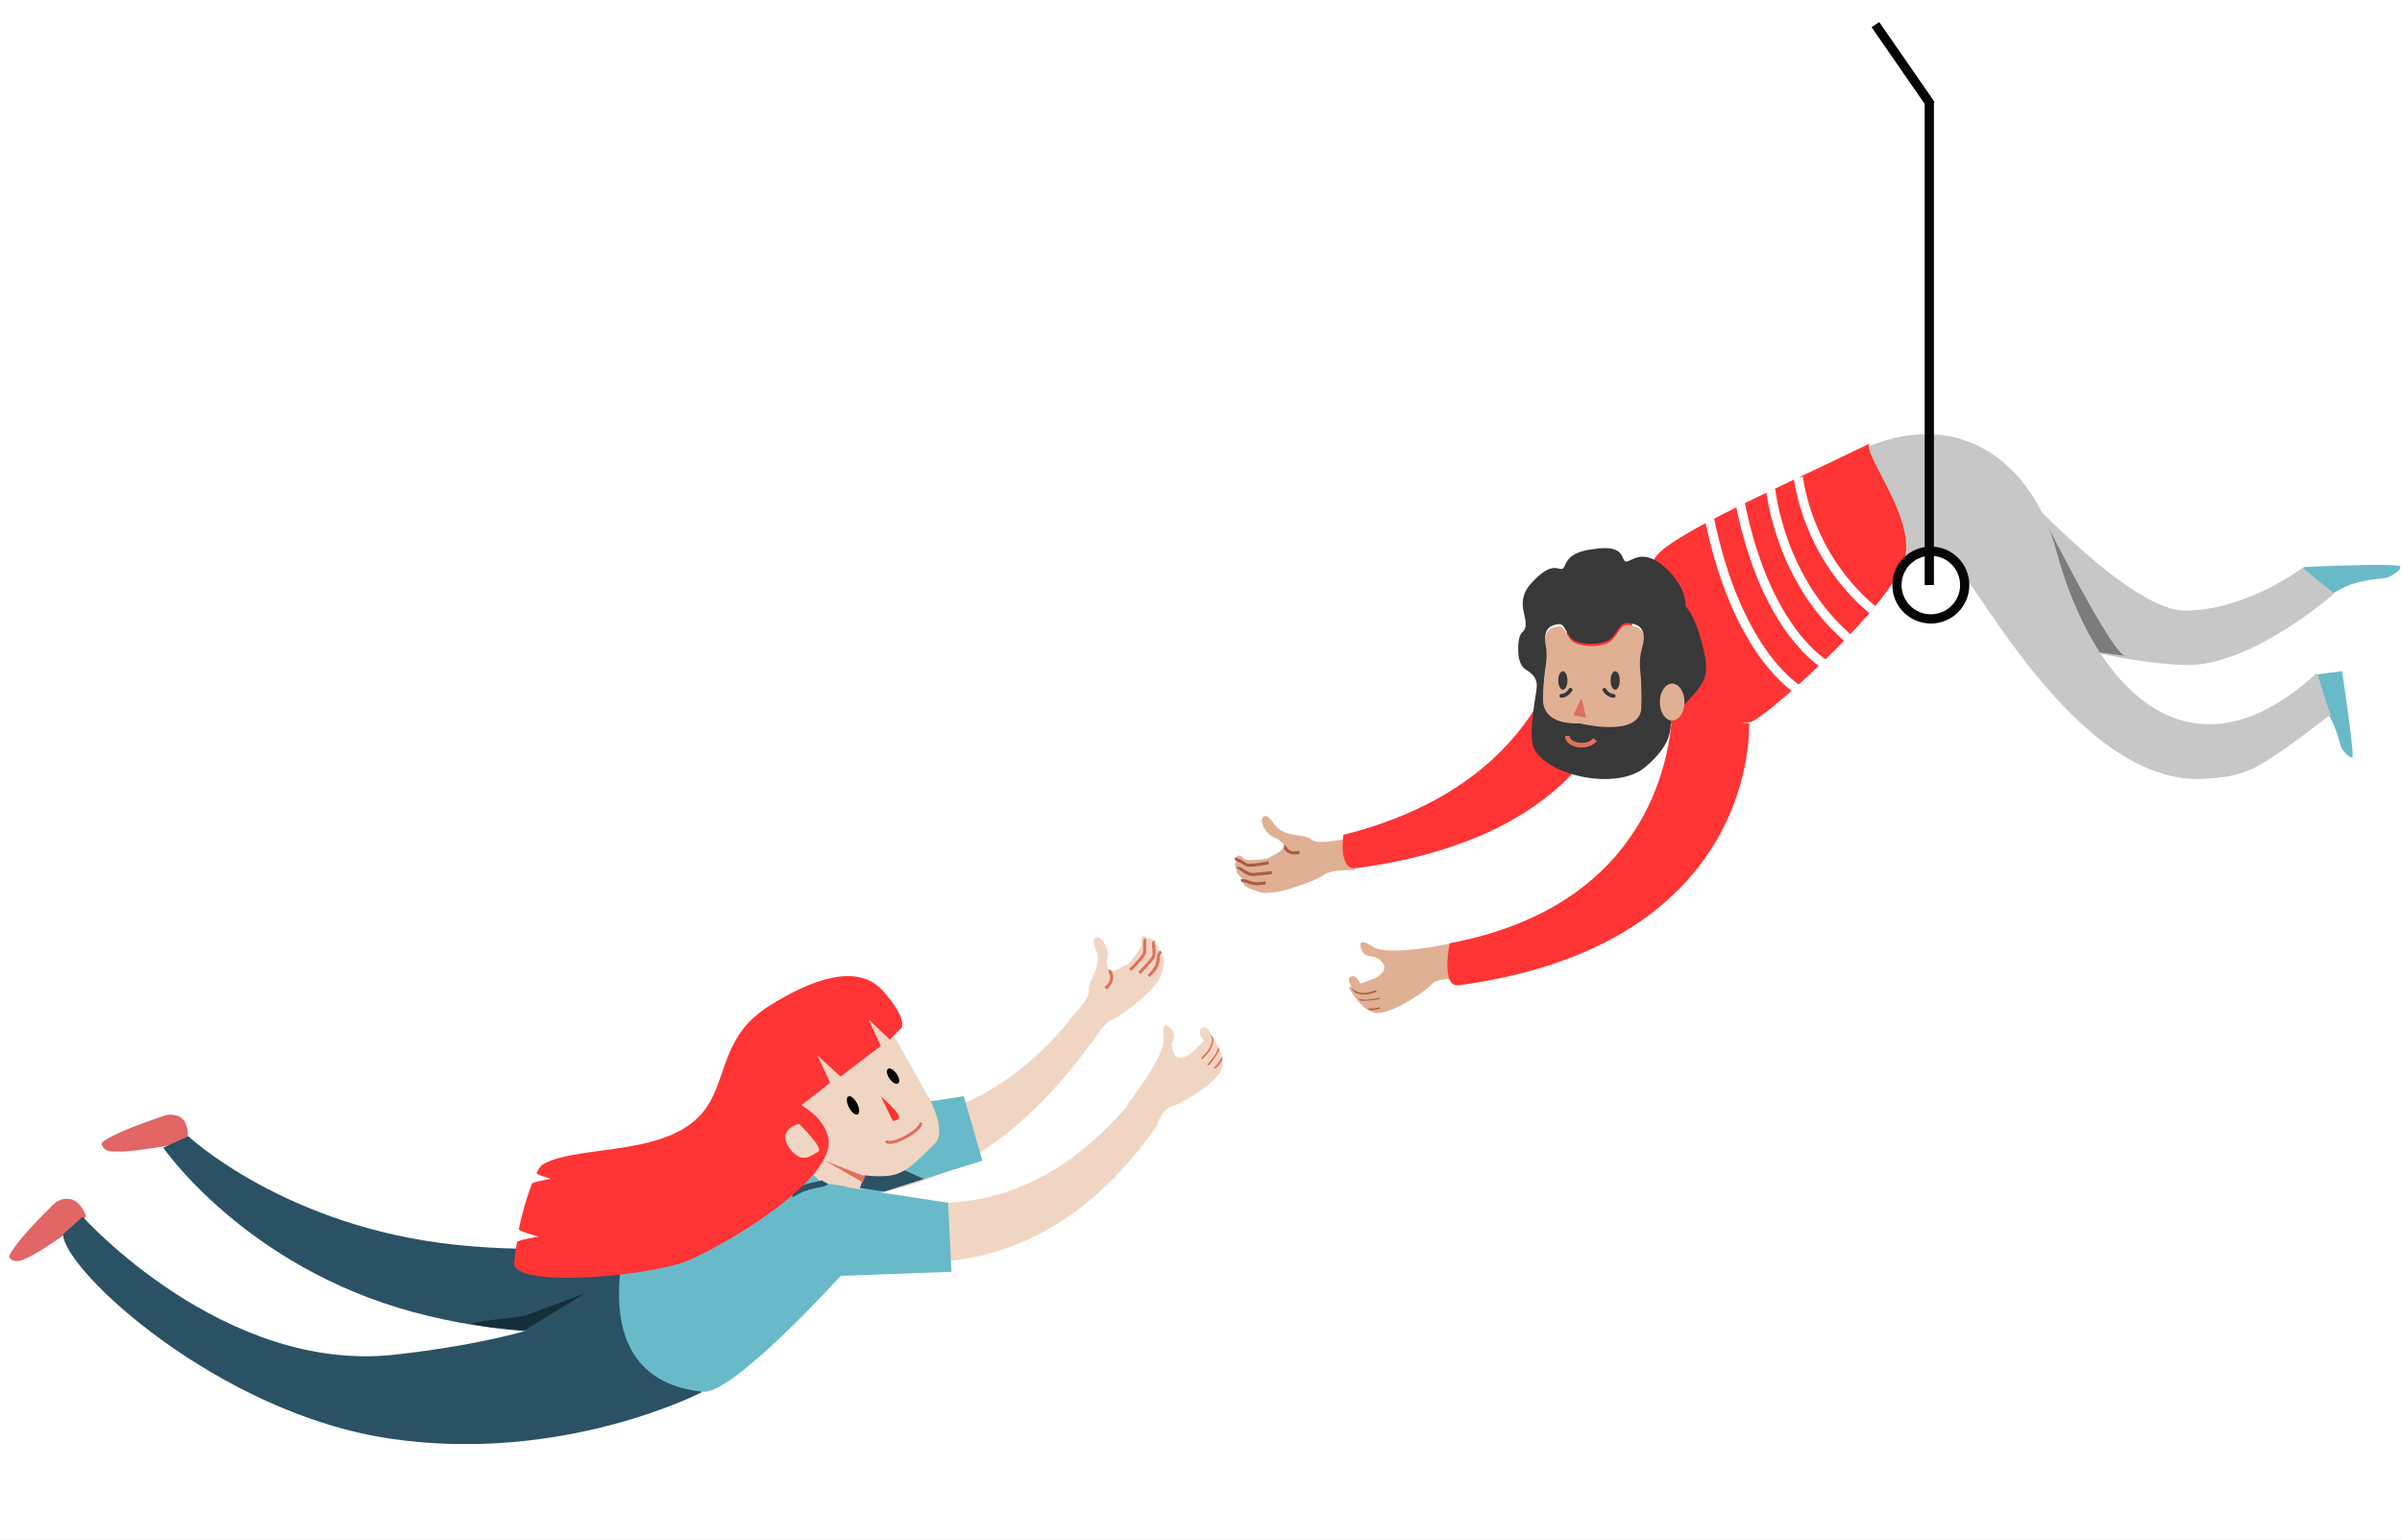
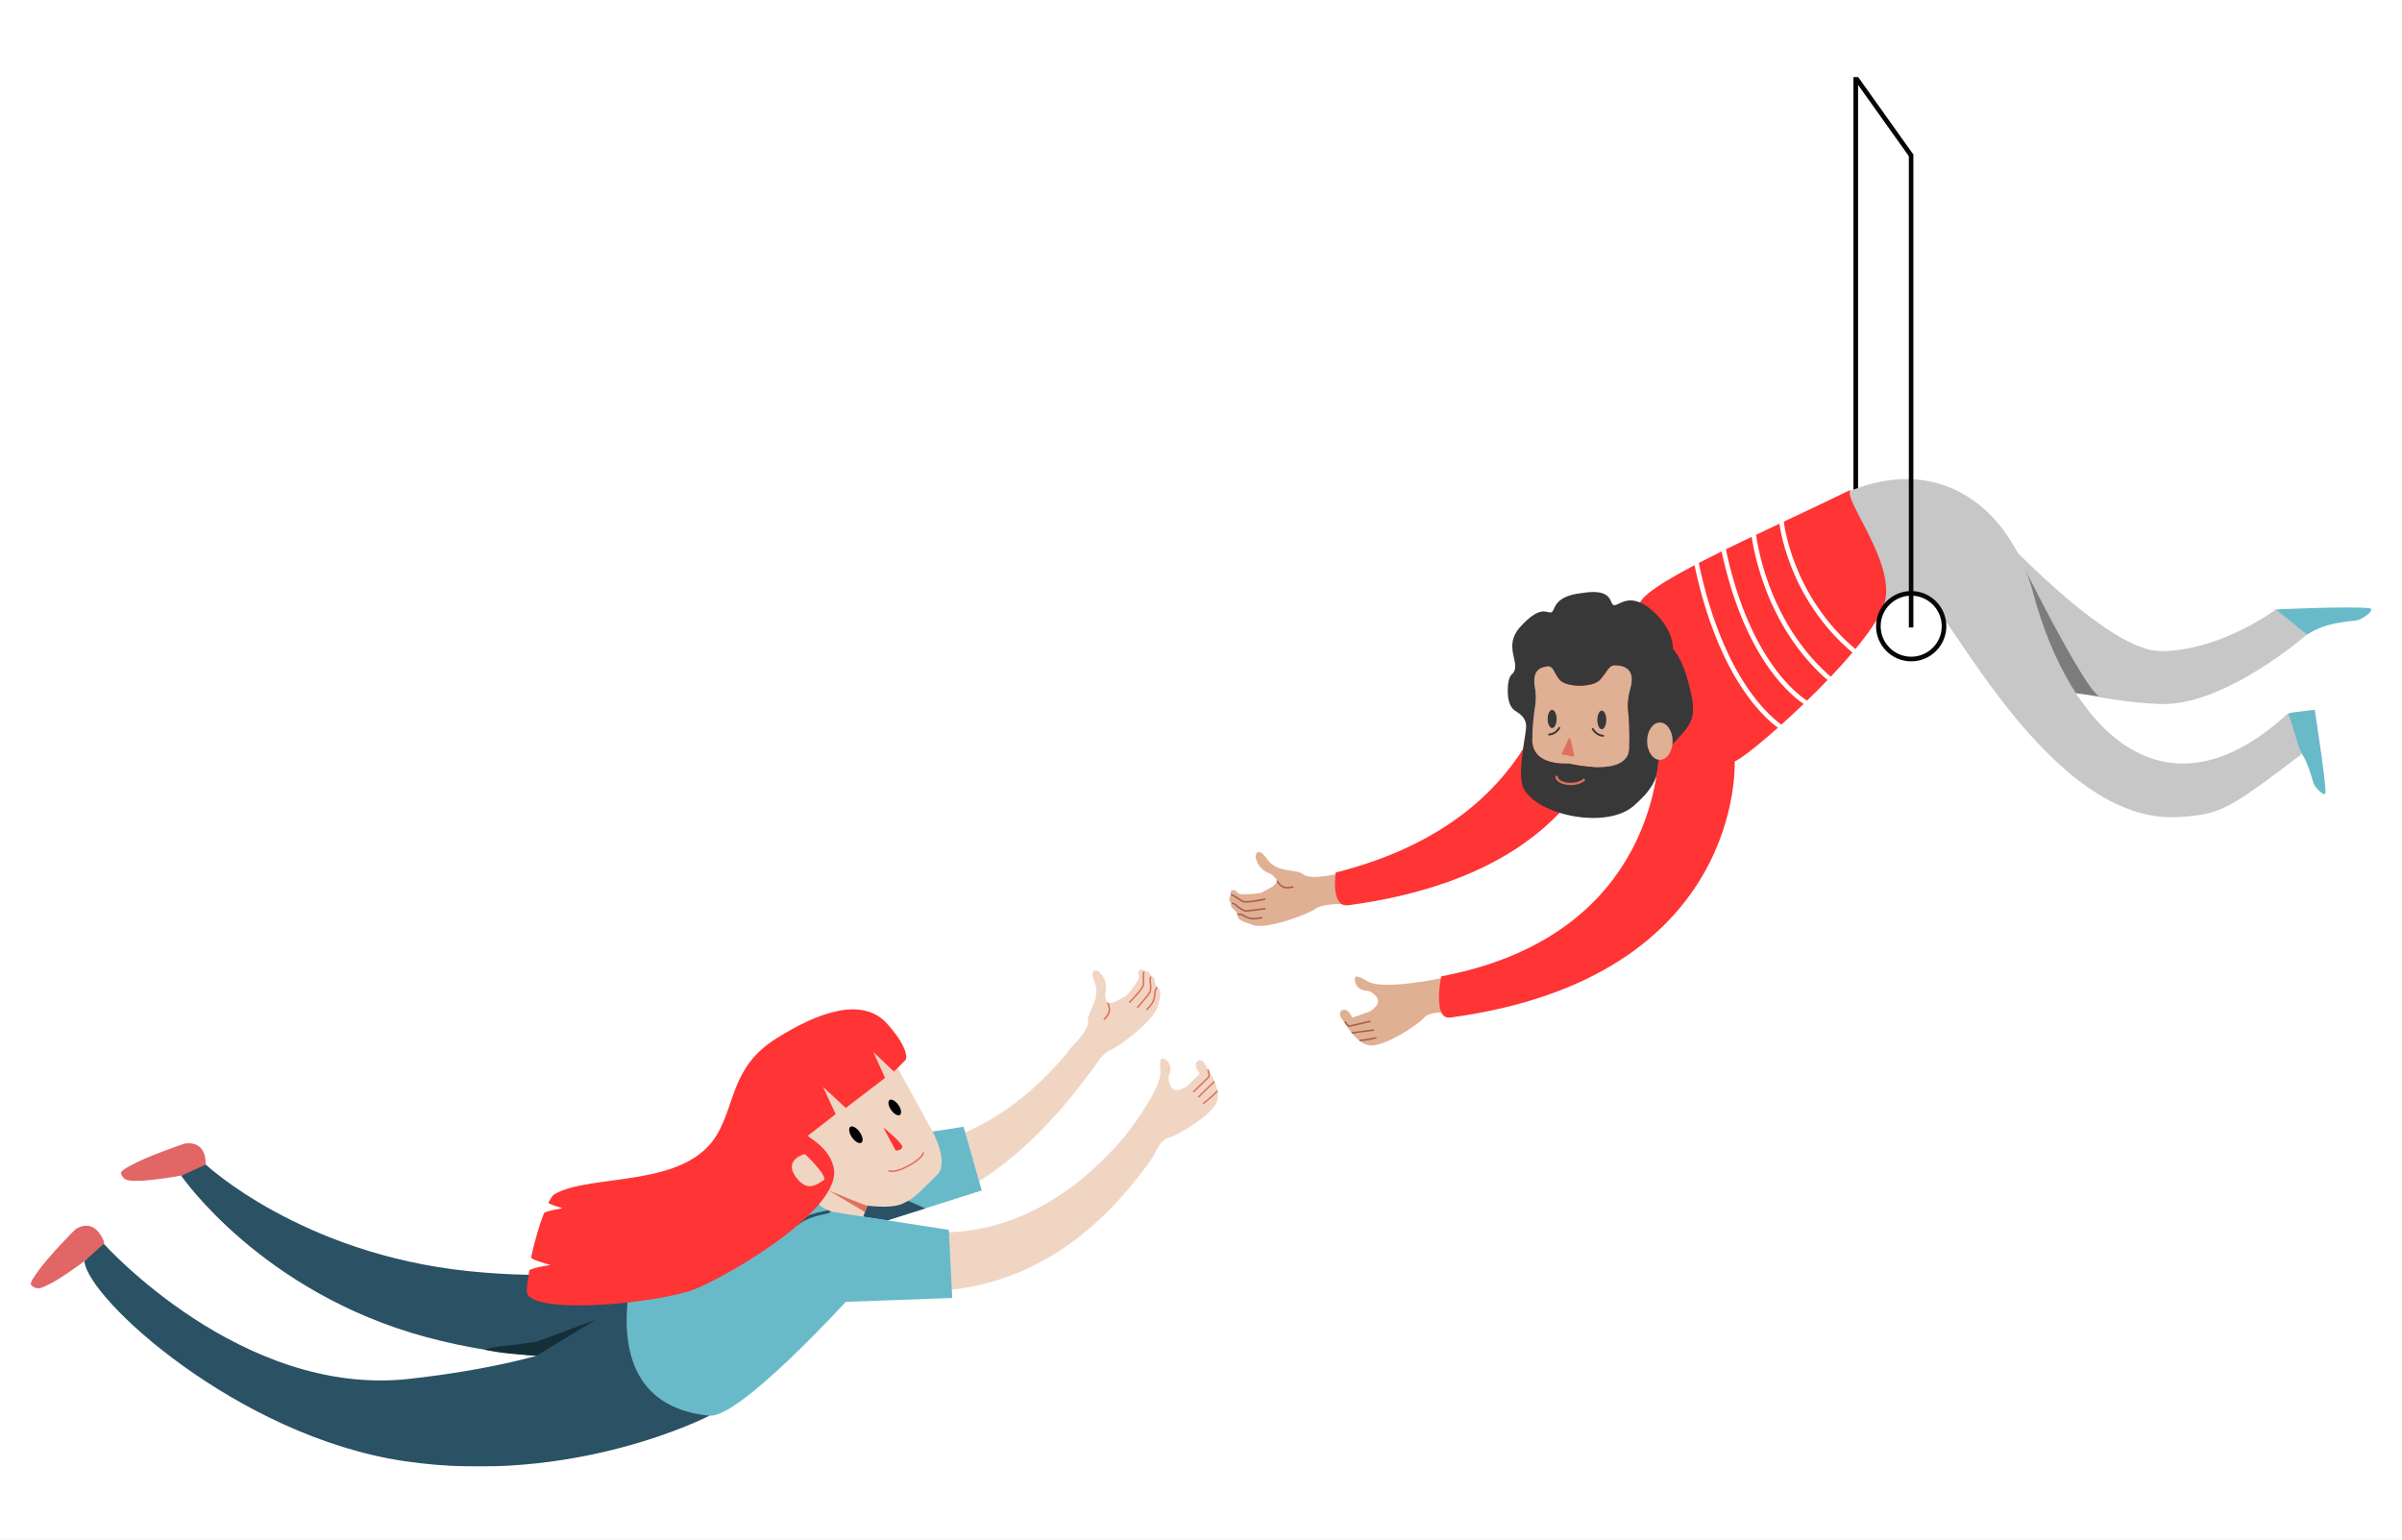
<svg xmlns="http://www.w3.org/2000/svg" xmlns:xlink="http://www.w3.org/1999/xlink" width="780" height="500">
  <defs>
-     <path id="a" d="M0 .28h24.894v20.33H0z" />
-     <path id="c" d="M.427.147h207.467V74H.427z" />
-     <path id="e" d="M.176.463H33.53v11.108H.176z" />
-     <path id="g" d="M.37.229h.5v137.76h-.5z" />
+     <path id="a" d="M0 .28h23.898v20.33H0z" />
+     <path id="c" d="M.418.144h202.979V72.5H.417z" />
+     <path id="e" d="M.173.463h32.865v11.108H.173z" />
+     <path id="g" d="M0 451.276h760.038V0H0z" />
  </defs>
  <g fill="none" fill-rule="evenodd">
    <path fill="#FFF" d="M0 0h780v500H0z" />
-     <g transform="translate(3 389)">
-       <mask id="b" fill="#fff">
-         <use xlink:href="#a" />
-       </mask>
-       <path d="M24.893 5.873S22.16-2.796 15.116 1.45c-.489.292-10.198 9.968-12.898 13.952-.33.49-2.841 3.466-2.073 4.19 2.286 2.145 4.412.36 6.384-.437 2.884-1.17 18.528-11.563 18.364-13.282" fill="#E26666" mask="url(#b)" />
-     </g>
-     <path d="M60.878 370.075s1.565-8.784-6.52-8.029c-.56.05-13.444 4.454-17.617 6.817-.511.29-4.06 1.848-3.718 2.81 1.018 2.854 3.687 2.184 5.771 2.317 3.052.191 21.444-2.333 22.084-3.915" fill="#E26666" />
-     <path d="M238 427.297s-49.164 13.578-103.791-1.168C79.582 411.382 53 372.704 53 372.704L61.143 369s31.552 29.56 87.223 35.299c55.67 5.738 75.065-10.536 75.065-10.536L238 427.297z" fill="#2B5165" />
-     <path d="M153 429.921c5.391-1.538 6.623-.85 17.598-2.684L190 420l-19.57 12c-8.32-.7-10.358-.653-17.43-2.079" fill="#152F38" />
-     <g transform="translate(20 395)">
-       <mask id="d" fill="#fff">
-         <use xlink:href="#c" />
-       </mask>
-       <path d="M207.894 57.146s-45.1 23.392-101.305 15.06C51.244 64.002 1.343 18.197.427 5.931L6.839.147s45.64 50.995 101.351 44.801c55.232-6.14 73.184-20.26 73.184-20.26l26.52 32.458z" fill="#2B5165" mask="url(#d)" />
-     </g>
-     <path d="M350.04 328c-42.512 55.21-92.14 31.243-99.312 28.373L241 379.77s59.664 36.792 116.307-45.213c3.479-5.037-7.267-6.558-7.267-6.558" fill="#F1D5C3" />
-     <path d="M306.02 357.094l6.957-1.094L319 376.939 271 392s2.069-34.207 5.009-32.556c2.94 1.65 30.01-2.35 30.01-2.35" fill="#69BAC9" />
-     <path d="M287.192 387L279 385.732l1.956-7.732s9.941.621 9.992.776c.05.156 9.052 4.096 9.052 4.096L287.192 387z" fill="#2B5165" />
-     <path d="M377.4 315.471s-.21.755-.36 1.233c-1.499 4.742-13.052 13.413-15.986 14.512-2.938 1.098-6.816 7.784-6.816 7.784L347 331.389s7.107-6.899 6.61-9.863c-.498-2.966 4.533-7.59 2.287-13.047-2.246-5.453 1.292-3.878 1.292-3.878s3.233 2.59 2.347 6.895c-.29 1.425.114 2.296.295 3.064.304 1.33 2.72.537 3.7-.05 3.52-2.11 2.327-.955 3.664-2.436 1.178-1.304 2.624-3.432 3.2-4.3.004-.007.003-.012.003-.012 1.08-2.351-.436-1.977.32-3.13.393-.596.468-.79 1.237-.497.308.115.554.335.75.628.225-.09.49-.111.793-.042.672.157 1.203.839 1.617 1.693.095.017.187.049.285.091 1.214.53.154 2.547 2.076 4.002 1.222.925-.075 4.964-.075 4.964" fill="#F1D5C3" />
-     <path d="M372 305c-.47.375-.298 2.833-.306 4.188C371.686 310.543 367 315 367 315m8-8.989s-.401-.131-.437.511c-.036.642.559 3.409-.105 4.438S370 316 370 316m7-7s-.785.836-.823 1.526c-.037.69-.179 2.687-.877 3.792S373 317 373 317m-12.544-2c-.332.4 2.191 2.828-1.456 6" stroke="#DF715C" />
-     <path d="M470.71 306.482s-19.746 4.27-24.787 1.033c-4.915-3.155-4.094-.403-4.094-.403s-.197 3.354 4.158 3.634c1.439.093 3.096 1.94 3.388 2.666.603 1.502-.626 2.68-1.503 3.397-.92.753-.11.398-1.942 1.13-2.068.825-7.93 2.74-7.93 2.74s4.117 8.042 9.03 8.313c4.914.272 15.69-6.85 17.719-9.2 2.028-2.35 7.251-1.741 7.251-1.741" fill="#E0B094" />
-     <path d="M441.999 320.878c.047-1.303-1.29-3.774-2.52-3.87-.632-.05-1.214.136-1.426.88-.547 1.913 3.345 5.112 3.345 5.112l.6-2.122z" fill="#E0B094" />
-     <path d="M366.239 359c-45.005 52.287-92.413 24.717-99.453 21.574L256 403.107c2.197-4.784 68.89 35.785 119.992-37.934.327-.471-9.753-6.173-9.753-6.173" fill="#F1D5C3" />
-     <path d="M442.6 322.994c-2.61-.11-3.35-1.388-3.6-1.994l.218.068c.083.12 2.123 2.775 7.598.462l.184.523c-1.796.76-3.248.99-4.4.94m-1.6 1.223c.463.207 2.625.991 7-.216l-.024.46c-2.014.324-4.038.682-6.167.482l-.809-.726zm3 3.204c.418.187 3.377.148 4-.42l-.024.62c-1.06.317-2.082.44-3.16.352a9.09 9.09 0 01-.816-.552" fill="#AA5D48" />
-     <path d="M396.587 347.513c-1.926 4.5-13.05 10.999-16.046 11.78-3.001.781-4.761 5.707-4.761 5.707l-9.78-6.21s12.529-15.743 11.857-21.65c-.659-5.76 1.443-3.83 1.443-3.83s3.09 1.293 1.418 5.3c-.553 1.321.373 3.606.89 4.185 1.079 1.196 2.676.611 3.703.143 1.08-.49.406.08 1.868-1.235.861-.777 2.441-2.341 3.76-3.663-.889-.994-1.6-2.468-1.242-3.354.26-.651.724-1.14 1.53-1.012.936.155 1.677 1.336 2.205 2.579 1.105 1.61 4.793 7.415 3.155 11.26" fill="#F1D5C3" />
-     <path d="M440 282.6s-7.656-.344-10.143 1.54c-2.487 1.89-15.904 6.95-20.667 5.649a5.43 5.43 0 01-1.064-.412s-.005 0-.01-.005c-.252-.062-4.219-1.088-4.332-2.572-.185-2.415-2.44-2.613-2.23-3.925.015-.104.041-.203.077-.291-.493-.812-.781-1.635-.55-2.286.103-.296.262-.5.457-.64-.143-.328-.195-.661-.128-.984.175-.807.375-.765 1.08-.775 1.366-.01.246 1.067 2.774 1.426 1.017-.016 3.597-.078 5.328-.37 1.953-.328.345.057 3.988-1.775 1.017-.51 2.97-2.124 2.024-3.103-.55-.567-1.053-1.384-2.404-1.91-4.065-1.583-4.496-5.721-4.496-5.721s.575-3.847 3.93 1.01c3.356 4.857 9.902 3.113 12.112 5.143 2.21 2.03 11.757-.302 11.757-.302L440 282.6z" fill="#E0B094" />
-     <path d="M752.41 219.104c.403-.224 8.128-1.104 8.128-1.104s3.539 23.434 3.46 27.465c-.035 1.835-3.453-1.499-3.925-3.273-2.712-10.185-4.964-11.084-6.818-13.946-4.263-6.577-1.247-8.918-.844-9.142" fill="#69BAC9" />
-     <g transform="translate(746 183)">
-       <mask id="f" fill="#fff">
-         <use xlink:href="#e" />
-       </mask>
-       <path d="M.186 9.197c-.174-.518 1.899-8.043 1.899-8.043S28.359-.108 32.988.78c2.107.403-2.45 3.763-4.595 3.968-12.302 1.177-13.811 3.647-17.496 5.263C2.427 13.723.36 9.713.187 9.197" fill="#69BAC9" mask="url(#f)" />
-     </g>
-     <g transform="translate(608 7)">
+     <g transform="translate(10 25)">
+       <g transform="translate(0 372.776)">
+         <mask id="b" fill="#fff">
+           <use xlink:href="#a" />
+         </mask>
+         <path d="M23.897 5.873s-2.624-8.669-9.386-4.423c-.469.292-9.79 9.968-12.382 13.952-.317.49-2.728 3.466-1.99 4.19 2.195 2.145 4.236.36 6.128-.437 2.77-1.17 17.787-11.563 17.63-13.282" fill="#E26666" mask="url(#b)" />
+       </g>
+       <path d="M56.665 354.495s1.538-8.926-6.41-8.159c-.551.052-13.218 4.526-17.32 6.928-.503.295-3.991 1.877-3.655 2.855 1 2.9 3.624 2.22 5.674 2.354 3 .194 21.082-2.37 21.711-3.978" fill="#E26666" />
+       <path d="M229.94 410.375s-48.125 13.315-101.597-1.146c-53.472-14.461-79.491-52.39-79.491-52.39l7.97-3.632s30.885 28.987 85.379 34.615c54.494 5.627 73.478-10.331 73.478-10.331l14.26 32.884z" fill="#2B5165" />
+       <path d="M147.181 413.301c5.268-1.498 6.472-.828 17.196-2.614l18.958-7.05-19.123 11.69c-8.129-.683-10.12-.637-17.03-2.026" fill="#152F38" />
+       <g transform="translate(17 378.776)">
+         <mask id="d" fill="#fff">
+           <use xlink:href="#c" />
+         </mask>
+         <path d="M203.397 55.988s-44.125 22.917-99.114 14.755C50.135 62.705 1.314 17.829.418 5.81L6.69.144s44.652 49.962 99.159 43.893c54.036-6.017 71.6-19.85 71.6-19.85l25.947 31.801z" fill="#2B5165" mask="url(#d)" />
+       </g>
+       <path d="M339.22 313.582c-41.635 53.571-90.24 30.316-97.263 27.53l-9.527 22.703s58.433 35.7 113.907-43.87c3.407-4.887-7.116-6.363-7.116-6.363" fill="#F1D5C3" />
+       <path d="M296.09 342l6.805-1.081 5.891 20.705-46.95 14.894s2.023-33.826 4.9-32.194c2.875 1.632 29.353-2.323 29.353-2.323" fill="#69BAC9" />
+       <path d="M278.178 371.334l-7.873-1.2 1.88-7.314s9.553.588 9.602.735c.049.147 8.7 3.874 8.7 3.874l-12.31 3.905z" fill="#2B5165" />
+       <path d="M366.228 300.897s-.204.729-.349 1.19c-1.444 4.576-12.587 12.944-15.416 14.004-2.834 1.06-6.574 7.511-6.574 7.511l-6.98-7.344s6.855-6.657 6.375-9.518c-.48-2.862 4.372-7.324 2.205-12.59-2.166-5.262 1.247-3.742 1.247-3.742s3.117 2.5 2.263 6.654c-.28 1.374.11 2.215.284 2.956.294 1.283 2.624.518 3.568-.048 3.395-2.036 2.245-.921 3.535-2.35 1.136-1.26 2.53-3.312 3.085-4.15.004-.007.004-.012.004-.012 1.04-2.269-.421-1.907.307-3.02.38-.575.452-.763 1.194-.48.297.111.534.324.723.606.218-.087.472-.107.765-.04.648.151 1.16.809 1.56 1.633.091.016.18.047.274.088 1.172.512.149 2.458 2.002 3.862 1.179.892-.072 4.79-.072 4.79" fill="#F1D5C3" />
+       <path d="M356.857 300.78l-.349-.357c1.759-1.718 4.551-4.788 4.556-5.712.002-.284-.005-.617-.01-.969-.035-1.866-.025-3.115.404-3.466l.316.387c-.273.224-.24 2.075-.22 3.07.005.356.012.693.01.981-.008 1.436-4.226 5.597-4.707 6.066m2.644 1.672l-.377-.329c.034-.04 3.455-3.965 4.043-4.953.4-.673.23-2.342.128-3.34-.043-.417-.076-.747-.067-.938.017-.325.116-.55.294-.67a.518.518 0 01.439-.059l-.155.475c-.018.008-.067.077-.078.28-.008.152.025.481.065.861.115 1.129.288 2.832-.196 3.647-.61 1.026-3.954 4.863-4.096 5.026m2.998.725l-.362-.346c.014-.014 1.38-1.445 1.963-2.427.391-.656.649-1.856.727-3.378.036-.715.747-1.525.777-1.56l.374.332c-.173.197-.629.806-.652 1.253-.057 1.134-.243 2.68-.796 3.61-.613 1.03-1.974 2.456-2.031 2.516m-13.895 3.12l-.327-.378c2.411-2.092 1.746-3.754 1.389-4.647-.144-.36-.248-.62-.08-.822l.385.319a.12.12 0 00.03-.066c-.001.056.071.238.13.383.374.937 1.153 2.886-1.526 5.211" fill="#DF715C" />
+       <path d="M458.167 292.641s-19.265 4.153-24.184 1.005c-4.795-3.07-3.994-.392-3.994-.392s-.192 3.262 4.057 3.534c1.404.09 3.02 1.888 3.305 2.594.59 1.461-.61 2.607-1.466 3.305-.898.732-.106.387-1.895 1.099-2.017.803-7.736 2.665-7.736 2.665s4.017 7.823 8.81 8.087c4.794.264 15.308-6.663 17.287-8.949 1.978-2.286 7.074-1.694 7.074-1.694" fill="#E0B094" />
+       <path d="M429.46 306.911c.051-1.333-1.4-3.861-2.735-3.96-.686-.052-1.317.139-1.548.9-.594 1.959 3.63 5.231 3.63 5.231l.653-2.17z" fill="#E0B094" />
+       <path d="M355.254 344.043c-44.04 51.613-90.431 24.399-97.32 21.296l-10.555 22.243c2.15-4.723 67.413 35.324 117.42-37.446.32-.465-9.545-6.093-9.545-6.093" fill="#F1D5C3" />
+       <path d="M385.097 332.967c-1.879 4.419-12.731 10.8-15.655 11.567-2.928.767-4.645 5.604-4.645 5.604l-9.542-6.098s12.224-15.458 11.568-21.258c-.642-5.656 1.409-3.76 1.409-3.76s3.015 1.269 1.383 5.204c-.54 1.296.364 3.54.868 4.108 1.053 1.175 2.61.6 3.613.14 1.053-.481.397.08 1.822-1.212.84-.763 2.383-2.299 3.668-3.597-.866-.975-1.56-2.423-1.21-3.293.254-.64.706-1.12 1.492-.993.914.152 1.636 1.31 2.151 2.531 1.079 1.58 4.677 7.281 3.078 11.057" fill="#F1D5C3" />
+       <path d="M427.16 268.606s-7.45-.33-9.87 1.48c-2.42 1.815-15.476 6.675-20.11 5.425-.376-.1-.72-.235-1.036-.395 0 0-.005 0-.01-.005-.245-.06-4.105-1.045-4.215-2.47-.18-2.32-2.375-2.51-2.17-3.77.015-.1.04-.195.075-.28-.48-.78-.76-1.57-.535-2.195.1-.285.255-.48.445-.615-.14-.315-.19-.635-.125-.945.17-.775.365-.735 1.05-.745 1.33-.01.24 1.025 2.7 1.37.99-.015 3.5-.075 5.185-.355 1.9-.315.335.055 3.88-1.705.99-.49 2.89-2.04 1.97-2.98-.535-.545-1.025-1.33-2.34-1.835-3.955-1.52-4.375-5.495-4.375-5.495s.56-3.695 3.825.97 9.635 2.99 11.785 4.94c2.15 1.95 11.44-.29 11.44-.29l2.43 9.895z" fill="#E0B094" />
+       <path d="M733.448 206.602c.408-.219 8.221-1.079 8.221-1.079s3.58 22.892 3.5 26.83c-.035 1.793-3.492-1.464-3.97-3.197-2.743-9.95-5.021-10.828-6.897-13.624-4.312-6.424-1.261-8.712-.854-8.93" fill="#69BAC9" />
+       <g transform="translate(727 171.776)">
+         <mask id="f" fill="#fff">
+           <use xlink:href="#e" />
+         </mask>
+         <path d="M.183 9.197c-.171-.518 1.87-8.043 1.87-8.043S27.943-.108 32.504.78c2.076.403-2.414 3.763-4.527 3.968-12.121 1.177-13.609 3.647-17.24 5.263C2.392 13.723.355 9.713.184 9.197" fill="#69BAC9" mask="url(#f)" />
+       </g>
      <mask id="h" fill="#fff">
        <use xlink:href="#g" />
      </mask>
-       <path stroke="#050505" stroke-width="3" mask="url(#h)" d="M.621 137.989V.229" />
+       <path fill="#050505" mask="url(#h)" d="M591.871 134.766h1.5V0h-1.5z" />
+       <path d="M630.913 139.482s41.3 46.972 60.722 46.972c19.422 0 37.419-13.524 37.419-13.524l10.1 8.142s-26.696 23.261-47.505 22.568c-20.81-.694-42.79-7.706-42.79-7.706l-29.315-59.37 11.37 2.918z" fill="#C7C7C7" mask="url(#h)" />
+       <path d="M644.907 154.588s22.14 44.965 26.917 46.59l-8.408-1.147s-13.472-20.638-13.09-21.211c.382-.573-5.419-24.232-5.419-24.232" fill="#7B7C7C" mask="url(#h)" />
+       <path d="M574.993 143.29c38.32-27.228 66.945-6.698 75.236 24.278 11.647 43.516 42.137 76.522 82.703 39.161.442-.407 4.01 13.55 4.647 13.067-24.13 18.35-26.388 19.59-39.793 20.536-42.223 2.984-76.035-69.643-81.681-70.024-5.332-.36-8.573-1.118-11.747 3.102-10.644 14.154-34.76-26.287-29.365-30.12" fill="#C7C7C7" mask="url(#h)" />
+       <path d="M423.744 258.363c63.995-16.101 70.254-61.927 71.82-68.347l19.744-2.387s8.68 68.348-87.441 81.366c-5.904.8-4.123-10.632-4.123-10.632" fill="#FF3434" mask="url(#h)" />
+       <path d="M552.687 222.384c2.476 1.018 43.121-34.753 48.967-50.559 4.92-13.303-13.707-34.94-10.671-37.765-28.995 14.19-71.23 32.105-68.587 38.234 11.114 25.775-16.669 42.585-16.669 42.585l27.215 9.892 19.745-2.387z" fill="#FF3434" mask="url(#h)" />
+       <path d="M519.365 198.744c-.667 2.26-.93 4.622-.682 6.978.3 2.764.566 7 .378 12.624-.978 9.203-19.104 4.703-19.69 4.617v.082c-.575-.082-12.165.941-11.819-8.226.178-4.78.606-8.338.982-10.669.321-1.995.26-4.031-.101-5.992-.433-2.336-.418-5.461 2.494-6.372 3.451-1.08 2.856.285 5.35 3.762 1.985 2.768 11.025 2.936 13.463.055 3.227-3.812 2.621-5.288 6.862-4.234 3.832.957 3.573 4.642 2.764 7.375" fill="#E0B094" mask="url(#h)" />
+       <path d="M262.517 364.861s14.58 3.75 20.514 1.071c3.944-1.78 4.777-2.982 11.36-9.473 3.888-3.835-1.541-14-1.541-14l-12.225-22.185-3.13-6.569-36.108 24.79 21.13 26.366z" fill="#F1D5C3" mask="url(#h)" />
+       <path d="M279.358 335.453c.927 1.339 2.214 2.07 2.875 1.632.662-.436.446-1.876-.48-3.214-.928-1.338-2.215-2.07-2.876-1.632-.662.437-.446 1.876.48 3.214m-12.697 8.921c.985 1.422 2.353 2.198 3.055 1.734.703-.464.474-1.994-.511-3.415-.985-1.422-2.353-2.2-3.056-1.735-.702.465-.473 1.994.512 3.416" fill="#000" mask="url(#h)" />
+       <path d="M276.83 341.163s6.768 5.4 6.163 6.515c-.604 1.115-2.147.973-2.147.973l-4.017-7.488z" fill="#FF3434" mask="url(#h)" />
+       <path d="M499.446 214.855l-2.29 4.816c-.053.16.044.36.188.384l3.554.61c.227.038.385-.17.299-.4l-1.283-5.485c-.086-.229-.385-.177-.468.075" fill="#DF715C" mask="url(#h)" />
+       <path d="M510.167 205.782c-.8-.002-1.454 1.35-1.46 3.018-.007 1.668.637 3.024 1.437 3.027.8.002 1.455-1.35 1.461-3.019.007-1.668-.638-3.024-1.438-3.026m.428 8.474h-.015c-2.42-.117-3.617-2.311-3.666-2.404a.31.31 0 01.545-.292c.011.02 1.087 1.978 3.15 2.077a.31.31 0 01-.014.619m-16.582-8.72c.805-.002 1.464 1.32 1.47 2.952.006 1.631-.643 2.958-1.448 2.96-.805.003-1.464-1.32-1.47-2.952-.006-1.632.643-2.958 1.448-2.96m-.967 8.317a.309.309 0 01-.014-.62c2.014-.096 3.065-2.008 3.075-2.027a.31.31 0 01.546.291c-.049.092-1.221 2.241-3.592 2.356h-.015" fill="#383838" mask="url(#h)" />
+       <path d="M519.365 198.742c-.666 2.26-.93 4.625-.68 6.982.297 2.762.562 7 .375 12.624-.977 9.2-19.104 4.703-19.688 4.617v.004c-.576-.082-12.164 1.018-11.822-8.15.178-4.78.608-8.337.986-10.67.32-1.996.257-4.032-.104-5.991-.43-2.333-.416-5.46 2.497-6.374 3.447-1.078 2.854.287 5.347 3.762 1.986 2.772 11.026 2.94 13.464.06 3.228-3.813 2.621-5.292 6.864-4.238 3.83.96 3.57 4.644 2.761 7.374m18.442-3.662c-1.342-4.575-2.909-7.497-4.515-9.287-.091-3.241-1.352-7.187-5.502-11.337-7.945-7.945-11.844-2.854-13.57-2.904-1.845-.06.264-5.726-10.598-3.945h-.005c-9.752 1.114-8.36 5.835-9.889 6.255-1.397.38-3.434-2.575-10.009 4.676-6.132 6.762.84 12.136-2.785 15.469-1.366 1.251-1.315 4.47-1.31 5.726.004 4.114 1.643 5.603 2.237 5.99 1.735 1.137 3.836 2.361 3.716 5.525-.104 2.708-3.109 15.67-.762 19.93 4.853 8.799 26.825 13.087 35.541 5.662 5.411-4.62 8.662-9.2 8.105-15.168a6.797 6.797 0 01-1.689-1.447c1.218-.096 4.054-.84 7.885-5.123 5.187-5.799 6.84-7.474 3.15-20.022" fill="#383838" mask="url(#h)" />
+       <path d="M500.073 229.986c-1.143 0-2.262-.218-3.16-.623-1.255-.565-1.91-1.42-1.847-2.405l.748.049c-.056.877.858 1.425 1.408 1.673 2.018.91 5.424.76 7.089-.913l.531.53c-1.16 1.165-2.994 1.69-4.769 1.69" fill="#DF715C" mask="url(#h)" />
+       <path d="M458.012 292.08c66.672-12.58 70.001-64.453 70.73-71.973l24.549 1.89s3.8 70.45-92.321 83.468c-5.905.8-2.958-13.386-2.958-13.386" fill="#FF3434" mask="url(#h)" />
+       <path d="M524.865 215.705c0 3.349 1.854 6.064 4.142 6.064 2.288 0 4.142-2.715 4.142-6.064 0-3.35-1.855-6.064-4.142-6.064-2.288 0-4.142 2.715-4.142 6.064" fill="#E0B094" mask="url(#h)" />
+       <path d="M621.287 178.363c0 5.888-4.774 10.662-10.662 10.662-5.89 0-10.663-4.774-10.663-10.662 0-5.889 4.773-10.663 10.663-10.663 5.888 0 10.662 4.774 10.662 10.663" fill="#FFF" mask="url(#h)" />
+       <path d="M610.625 168.45c-5.466 0-9.913 4.447-9.913 9.913 0 5.465 4.447 9.912 9.913 9.912 5.465 0 9.912-4.447 9.912-9.912 0-5.466-4.447-9.913-9.912-9.913m0 21.325c-6.293 0-11.413-5.12-11.413-11.412 0-6.293 5.12-11.413 11.413-11.413 6.292 0 11.412 5.12 11.412 11.413s-5.12 11.412-11.412 11.412" fill="#050505" mask="url(#h)" />
+       <path fill="#050505" mask="url(#h)" d="M609.837 178.783h1.5V25.273h-1.5z" />
+       <path fill="#050505" mask="url(#h)" d="M610.163 26.139L592.171.88l1.221-.87 17.993 25.258z" />
+       <path d="M568.47 144.15s2.322 24.511 23.851 42.474m-32.895-38.571s2.829 29.323 25.707 48.258m-7.951 7.344s-19.36-10.045-27.74-51.374m19.342 59.124s-19.25-10.835-28.086-54.398" stroke="#FFF" stroke-width="1.5" mask="url(#h)" />
+       <path d="M394.699 268.14c-.623 0-1.125-.068-1.398-.24a44.382 44.382 0 01-.819-.539c-.828-.553-2.377-1.582-2.705-1.47l-.155-.476c.528-.173 1.585.494 3.138 1.53.292.195.569.38.809.532.78.496 4.872-.2 7.267-.753l.113.487c-.508.117-4.098.929-6.25.929m-.112 2.936l-.1-.001c-.947-.032-2.288-1.098-3.175-1.803-.3-.239-.558-.444-.69-.52-.204-.117-.275-.09-.275-.09l-.486-.12a.51.51 0 01.286-.339c.197-.085.44-.047.722.114.166.096.426.302.754.563.785.624 2.1 1.669 2.88 1.695 1.141.033 6.301-.724 6.353-.731l.073.494c-.208.031-4.992.738-6.342.738m2.307 2.532c-.064 0-.126 0-.187-.003-1.082-.036-2.483-.715-3.468-1.277-.39-.225-1.148-.168-1.407-.127l-.077-.494c.045-.007 1.11-.168 1.732.186 1.323.757 2.472 1.187 3.237 1.212 1.145.04 3.082-.34 3.102-.342l.096.49c-.078.015-1.826.355-3.028.355m11.24-10.063c-1.988 0-2.837-1.189-3.297-1.833-.092-.127-.205-.286-.252-.316a.118.118 0 00.07.011l-.061-.496c.264-.03.424.195.649.51.56.783 1.6 2.238 4.663 1.34l.141.479c-.734.215-1.366.305-1.913.305" fill="#AA5D48" mask="url(#h)" />
+       <path d="M298.117 374.415l1.102 22.11-52.59 1.942s5.873-31.255 10.082-30.543c8.896 1.505 41.406 6.49 41.406 6.49" fill="#69BAC9" mask="url(#h)" />
+       <path d="M196.457 384.578s-15.386 46.378 23.94 50.186c9.64.933 44.247-36.962 44.247-36.962l1.744-28.24-18.266-3.092-51.665 18.108z" fill="#69BAC9" mask="url(#h)" />
+       <path d="M272.111 365.334l-1.807 4.8s-22.764-3.625-22.182-3.664c.58-.039 9.485-3.448 11.103-3.316 1.618.131 12.886 2.18 12.886 2.18" fill="#F1D5C3" mask="url(#h)" />
+       <path d="M253.666 363.15s.982 3.36 6.225 5.312c5.243 1.952-7.453.855-7.482.855-.03 0-5.424-2.235-5.424-2.235l6.68-3.932z" fill="#69BAC9" mask="url(#h)" />
+       <path d="M248.915 372.998l-.633-.774c3.145-2.573 6.785-3.352 8.959-3.817.704-.15 1.5-.32 1.658-.452 0 0-.025.021-.046.067l.909.419c-.231.499-.926.648-2.312.944-2.086.446-5.576 1.193-8.535 3.613" fill="#2B5165" mask="url(#h)" />
+       <path d="M279.679 355.654c-.401 0-.768-.06-1.075-.201a.25.25 0 01-.123-.332.249.249 0 01.332-.123c.98.452 3.176-.09 5.734-1.415 2.687-1.39 4.852-3.183 5.036-4.169a.25.25 0 11.491.091c-.251 1.354-2.922 3.293-5.297 4.523-.837.432-3.306 1.626-5.098 1.626" fill="#DF715C" mask="url(#h)" />
+       <path d="M284.029 319.293l-3.732 3.73-6.698-6.367 3.815 8.402-12.774 9.765-7.389-6.859 4.108 8.857-9.018 7.012c.05.051.095.111.138.164.708.848 6.699 3.677 8.226 10.125 3.34 14.11-38.053 37.593-47.074 40.264-15.498 4.588-52.287 7.412-52.591 0-.06-1.465.521-4.66.819-6.729.114-.792 6.85-1.834 6.85-1.834s-6.38-1.762-6.243-2.421c1.07-5.137 2.639-10.45 4.165-14.404.254-.659 6.054-1.608 6.054-1.608s-4.803-1.357-4.564-1.837c.723-1.45 1.389-2.427 1.928-2.733 12.176-6.919 42.993-1.636 53.12-19.907 5.662-10.214 4.709-21.685 18.849-30.616 14.135-8.922 28.323-13.64 36.188-4.691 7.872 8.945 5.823 11.687 5.823 11.687" fill="#FF3434" mask="url(#h)" />
+       <path d="M251.366 349.812c-.196-.055-6.925 1.811-3.03 7.313 3.896 5.5 7.207 2.238 9.067 1.22 1.858-1.016-5.842-8.478-6.037-8.533" fill="#F1D5C3" mask="url(#h)" />
+       <path d="M259.121 361.61c-.098-.099 11.29 4.798 12.535 4.934l-.785 2.085-11.75-7.018zm118.537-31.779l-.345-.362c1.897-1.809 4.753-4.555 5.095-4.944.012-.3-.196-1.764-.427-2.012l.365-.34c.39.417.62 2.276.534 2.534-.024.074-.07.214-5.222 5.124m1.646 1.669l-.352-.355c5.154-5.09 5.28-5.123 5.364-5.145l.125.484-.062-.242.127.214c-.247.174-3.246 3.112-5.202 5.044m1.353 2.08a.283.283 0 01-.243-.129l.42-.268c-.06-.095-.166-.112-.208-.099.481-.138 4.215-3.434 4.439-3.919l.126.058.363.02c-.03.56-4.269 4.184-4.8 4.325a.403.403 0 01-.097.012" fill="#DF715C" mask="url(#h)" />
+       <path d="M428.024 308.51c-.022 0-.032-.003-.041-.005-.286-.073-1.26-1.093-1.474-1.604l.462-.193c.167.4.909 1.143 1.128 1.3.557-.087 4.377-.982 6.908-1.588l.116.487c-6.104 1.46-6.936 1.603-7.1 1.603m1.027 2.215l-.055-.189-.185-.243c.07-.052.173-.131 7.359-1.04l.062.496c-2.728.345-6.891.89-7.18.976m2.793 2.378c-.243 0-.414-.022-.483-.07l.287-.41-.144.205.105-.225c.476.128 4.677-.562 5.051-.832-.036.026-.088.117-.051.221l.472-.165c.034.097.02.237-.12.343-.387.292-3.798.933-5.118.933" fill="#AA5D48" mask="url(#h)" />
    </g>
-     <path d="M647.596 150.002s42.125 48.308 61.936 48.308c19.81 0 38.167-13.91 38.167-13.91L758 192.775s-27.229 23.924-48.454 23.21c-21.226-.713-43.645-7.924-43.645-7.924L636 147l11.596 3.002z" fill="#C7C7C7" />
-     <path d="M662 165s23.03 46.326 28 48l-8.746-1.181s-14.014-21.263-13.617-21.854C668.035 189.375 662 165 662 165" fill="#7B7C7C" />
-     <path d="M590.794 153.946c39.173-27.766 68.436-6.83 76.911 24.759 11.907 44.377 43.075 78.036 84.545 39.936.451-.415 4.099 13.818 4.75 13.325-24.667 18.714-26.976 19.977-40.679 20.943-43.164 3.042-77.728-71.021-83.5-71.41-5.45-.367-8.763-1.14-12.008 3.163-10.881 14.434-35.535-26.807-30.02-30.716" fill="#C7C7C7" />
-     <path d="M436.258 271.119c65.372-16.417 71.766-63.14 73.365-69.685l20.17-2.434s8.866 69.686-89.324 82.96c-6.031.814-4.211-10.841-4.211-10.841" fill="#FF3434" />
-     <path d="M568.047 234.553c2.534 1.044 44.12-35.63 50.101-51.835 5.035-13.64-14.025-35.821-10.918-38.718-29.667 14.547-72.88 32.915-70.176 39.198 11.372 26.426-17.054 43.66-17.054 43.66L547.845 237l20.202-2.447z" fill="#FF3434" />
-     <path d="M533.493 210.916c-.68 2.321-.95 4.747-.696 7.168.306 2.839.577 7.19.385 12.967-.998 9.452-19.507 4.83-20.105 4.742v.084c-.588-.084-12.423.967-12.07-8.45.183-4.91.62-8.564 1.004-10.958.327-2.05.265-4.141-.104-6.155-.442-2.4-.426-5.61 2.547-6.546 3.524-1.108 2.916.293 5.463 3.865 2.027 2.844 11.258 3.016 13.748.057 3.295-3.916 2.676-5.433 7.007-4.35 3.913.983 3.648 4.768 2.821 7.576" fill="#E0B094" />
-     <path d="M270.749 379.933s15.008 3.807 21.115 1.088c4.06-1.809 4.917-3.028 11.692-9.617 4.003-3.894-1.586-14.214-1.586-14.214l-12.582-22.521-3.223-6.669L249 353.167l21.749 26.766z" fill="#F1D5C3" />
-     <path d="M288.839 350.276c.899 1.312 2.148 2.028 2.789 1.6.642-.428.433-1.84-.467-3.152-.899-1.312-2.148-2.028-2.789-1.6-.642.429-.433 1.84.467 3.152m-13 9.654c.899 1.576 2.148 2.435 2.789 1.921.642-.514.433-2.208-.467-3.782-.9-1.574-2.148-2.434-2.79-1.92-.64.514-.431 2.207.468 3.782" fill="#000" />
-     <path d="M286 356s6.548 5.765 5.963 6.955c-.585 1.19-2.077 1.039-2.077 1.039L286 356z" fill="#FF3434" />
-     <path d="M513.26 227.22l-2.246 4.788c-.052.16.044.357.185.381l3.484.606c.223.04.378-.168.293-.396l-1.257-5.454c-.085-.228-.378-.176-.46.075" fill="#DF715C" />
-     <path d="M524.512 218c-.828-.002-1.505 1.34-1.512 2.995-.006 1.656.66 3.003 1.488 3.005.828.002 1.505-1.34 1.512-2.996.007-1.656-.66-3.002-1.488-3.004" fill="#383838" />
-     <path d="M521 224s1 1.903 3 2" stroke="#383838" stroke-width="1.238" stroke-linecap="round" />
-     <path d="M507.489 218c.828-.003 1.505 1.34 1.511 2.995.007 1.656-.66 3.002-1.488 3.005-.828.003-1.505-1.34-1.512-2.996-.006-1.656.661-3.001 1.489-3.004" fill="#383838" />
-     <path d="M510 224s-1 1.902-3 2" stroke="#383838" stroke-width="1.238" stroke-linecap="round" />
-     <path d="M533.286 210.176c-.676 2.31-.944 4.727-.69 7.136.301 2.823.57 7.154.38 12.903-.99 9.403-19.365 4.807-19.957 4.718v.005c-.584-.084-12.33 1.04-11.983-8.33.18-4.887.616-8.522 1-10.907.323-2.039.26-4.12-.107-6.122-.435-2.385-.42-5.581 2.532-6.515 3.494-1.101 2.892.294 5.42 3.845 2.013 2.833 11.177 3.006 13.648.061 3.273-3.896 2.657-5.408 6.957-4.33 3.883.98 3.619 4.745 2.8 7.536m18.694-3.743c-1.36-4.676-2.949-7.662-4.577-9.492-.093-3.313-1.37-7.345-5.577-11.587-8.054-8.12-12.007-2.917-13.756-2.968-1.87-.06.268-5.852-10.742-4.032h-.005c-9.886 1.138-8.474 5.964-10.025 6.393-1.416.388-3.48-2.632-10.145 4.779-6.216 6.911.851 12.404-2.824 15.81-1.384 1.28-1.333 4.57-1.328 5.852.004 4.205 1.666 5.727 2.268 6.124 1.759 1.161 3.888 2.412 3.767 5.646-.106 2.767-3.152 16.016-.773 20.37 4.92 8.993 27.192 13.375 36.027 5.787 5.485-4.723 8.78-9.403 8.215-15.503a6.906 6.906 0 01-1.711-1.48c1.235-.097 4.109-.858 7.992-5.235 5.258-5.927 6.934-7.64 3.194-20.464" fill="#383838" />
-     <path d="M518 240.198c-2.67 3.11-9.167 1.858-8.997-1.198" stroke="#DF715C" stroke-width="1.5" />
-     <path d="M470.75 306.329c68.037-12.816 71.434-65.667 72.178-73.329l25.051 1.926s3.877 71.777-94.21 85.04c-6.026.816-3.019-13.637-3.019-13.637" fill="#FF3434" />
-     <path d="M539 228c0 3.314 1.79 6 4 6s4-2.686 4-6-1.79-6-4-6-4 2.686-4 6" fill="#E0B094" />
-     <path d="M638 190c0 6.075-4.925 11-11 11-6.076 0-11-4.925-11-11s4.924-11 11-11c6.075 0 11 4.925 11 11" fill="#FFF" />
-     <path d="M638 190c0 6.075-4.925 11-11 11-6.076 0-11-4.925-11-11s4.924-11 11-11c6.075 0 11 4.925 11 11zm-11.5 0V33m.5 1L609 8" stroke="#050505" stroke-width="3" />
-     <path d="M584 155s2.337 24.814 24 43m-33-39s2.86 29.774 26 49m-8 8s-19.541-10.362-28-53m19 61s-19.876-11.155-29-56" stroke="#FFF" stroke-width="3" />
-     <path d="M401 279.014c.56-.165 2.53 1.152 3.671 1.802 1.14.651 7.329-.638 7.329-.638m-10 1.978s.09-.313.654-.052c.563.262 2.616 1.862 3.824 1.895 1.207.032 6.522-.607 6.522-.607m-10 2.636s1.006-.11 1.553.108c.548.219 2.147.835 3.32.862 1.172.027 3.127-.24 3.127-.24M417 275c.442-.054 1.023 2.896 5 1.725" stroke="#AA5D48" />
-     <path d="M393.387 340.244c1.174-2.511.377-3.75-.052-4.244l-.044.236c.068.128 1.481 3.18-3.291 7.368l.385.396c1.566-1.375 2.484-2.647 3.002-3.756m2.064-.244c.058.157.067 2.059-3.451 5.762l.587.238a26.428 26.428 0 003.413-4.966l-.549-1.034zm1.256 3c.106.454-1.682 3.416-2.707 3.74l.74.26c.985-.847 1.739-1.806 2.26-2.855l-.293-1.145z" fill="#DF715C" />
-     <path d="M307.868 390.598L309 413.03 255 415s6.03-31.71 10.353-30.988c9.134 1.527 42.515 6.586 42.515 6.586" fill="#69BAC9" />
-     <path d="M204.01 400.556s-15.62 47.525 24.302 51.427c9.786.956 44.918-37.877 44.918-37.877l1.77-28.939L256.457 382l-52.447 18.556z" fill="#69BAC9" />
-     <path d="M281 381.189L279.118 386s-23.712-3.633-23.107-3.672c.606-.04 9.881-3.456 11.566-3.324 1.686.132 13.423 2.185 13.423 2.185" fill="#F1D5C3" />
-     <path d="M262.598 379s.97 3.632 6.149 5.743c5.178 2.111-7.361.925-7.39.925-.03 0-5.357-2.417-5.357-2.417l6.598-4.251z" fill="#69BAC9" />
-     <path d="M268 384c-.382.735-6.265.556-11 4" stroke="#2B5165" stroke-width="2" />
-     <path d="M288 370.82c2.475 1.162 10.595-3.603 11-5.82" stroke="#DF715C" stroke-linecap="round" stroke-linejoin="round" />
-     <path d="M292.754 333.807l-3.815 3.802-6.849-6.49 3.901 8.564-13.06 9.953-7.555-6.99 4.2 9.027-9.22 7.148c.05.052.097.113.14.167.725.864 6.85 3.748 8.41 10.32 3.415 14.383-38.906 38.32-48.13 41.043-15.846 4.677-53.46 7.555-53.772 0-.06-1.493.534-4.75.838-6.859.116-.808 7.004-1.87 7.004-1.87s-6.524-1.795-6.383-2.468c1.093-5.236 2.698-10.65 4.258-14.681.26-.672 6.19-1.64 6.19-1.64s-4.91-1.383-4.666-1.872c.74-1.48 1.42-2.474 1.97-2.786 12.45-7.053 43.96-1.668 54.314-20.292 5.788-10.411 4.814-22.104 19.271-31.208 14.453-9.094 28.96-13.903 37-4.782 8.05 9.119 5.954 11.914 5.954 11.914" fill="#FF3434" />
-     <path d="M259.415 365.001c-.204-.058-7.209 1.911-3.154 7.717 4.056 5.805 7.502 2.362 9.438 1.288 1.935-1.073-6.08-8.947-6.284-9.005" fill="#F1D5C3" />
-     <path d="M268 377.001c-.101-.099 11.709 4.785 13 4.92l-.814 2.079L268 377.001z" fill="#DF715C" />
  </g>
</svg>
